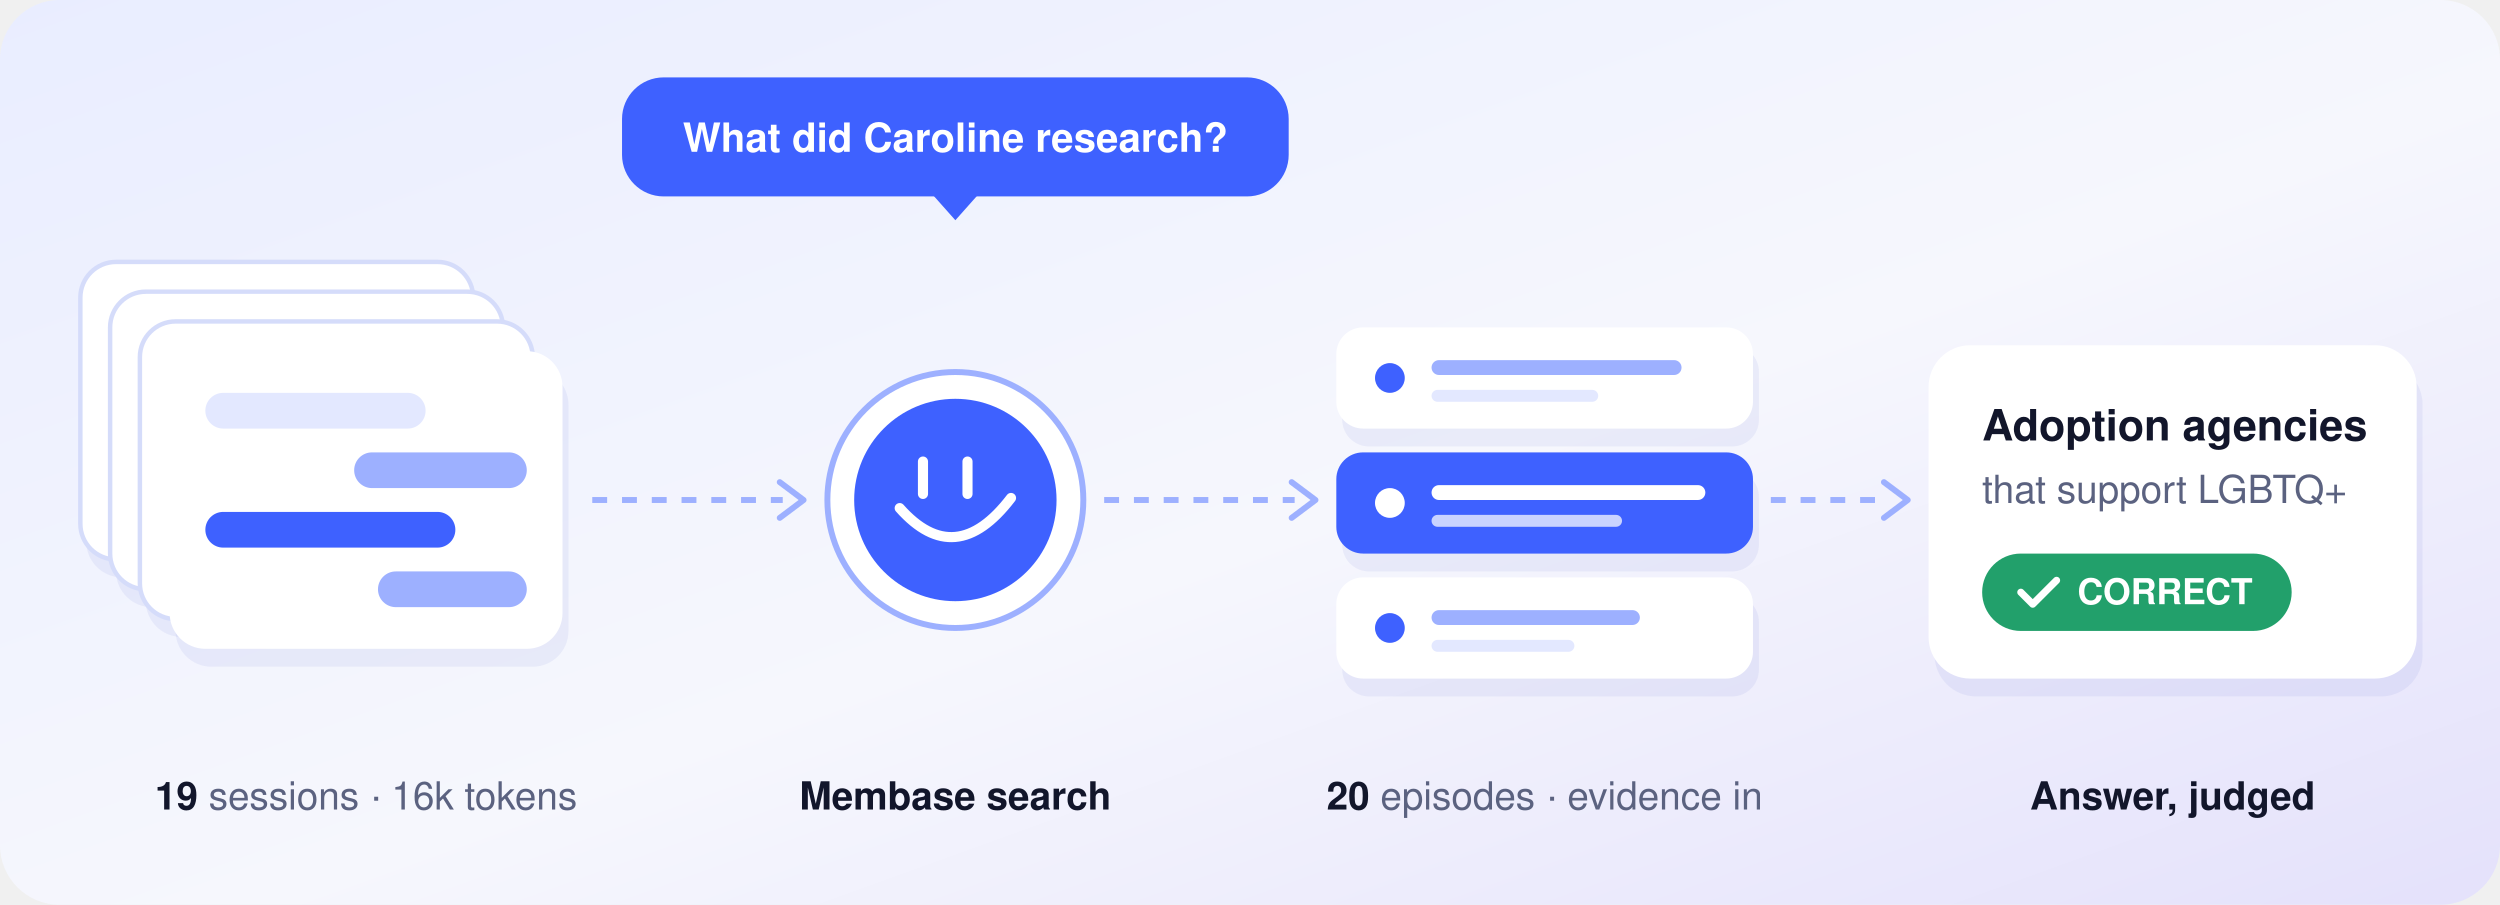
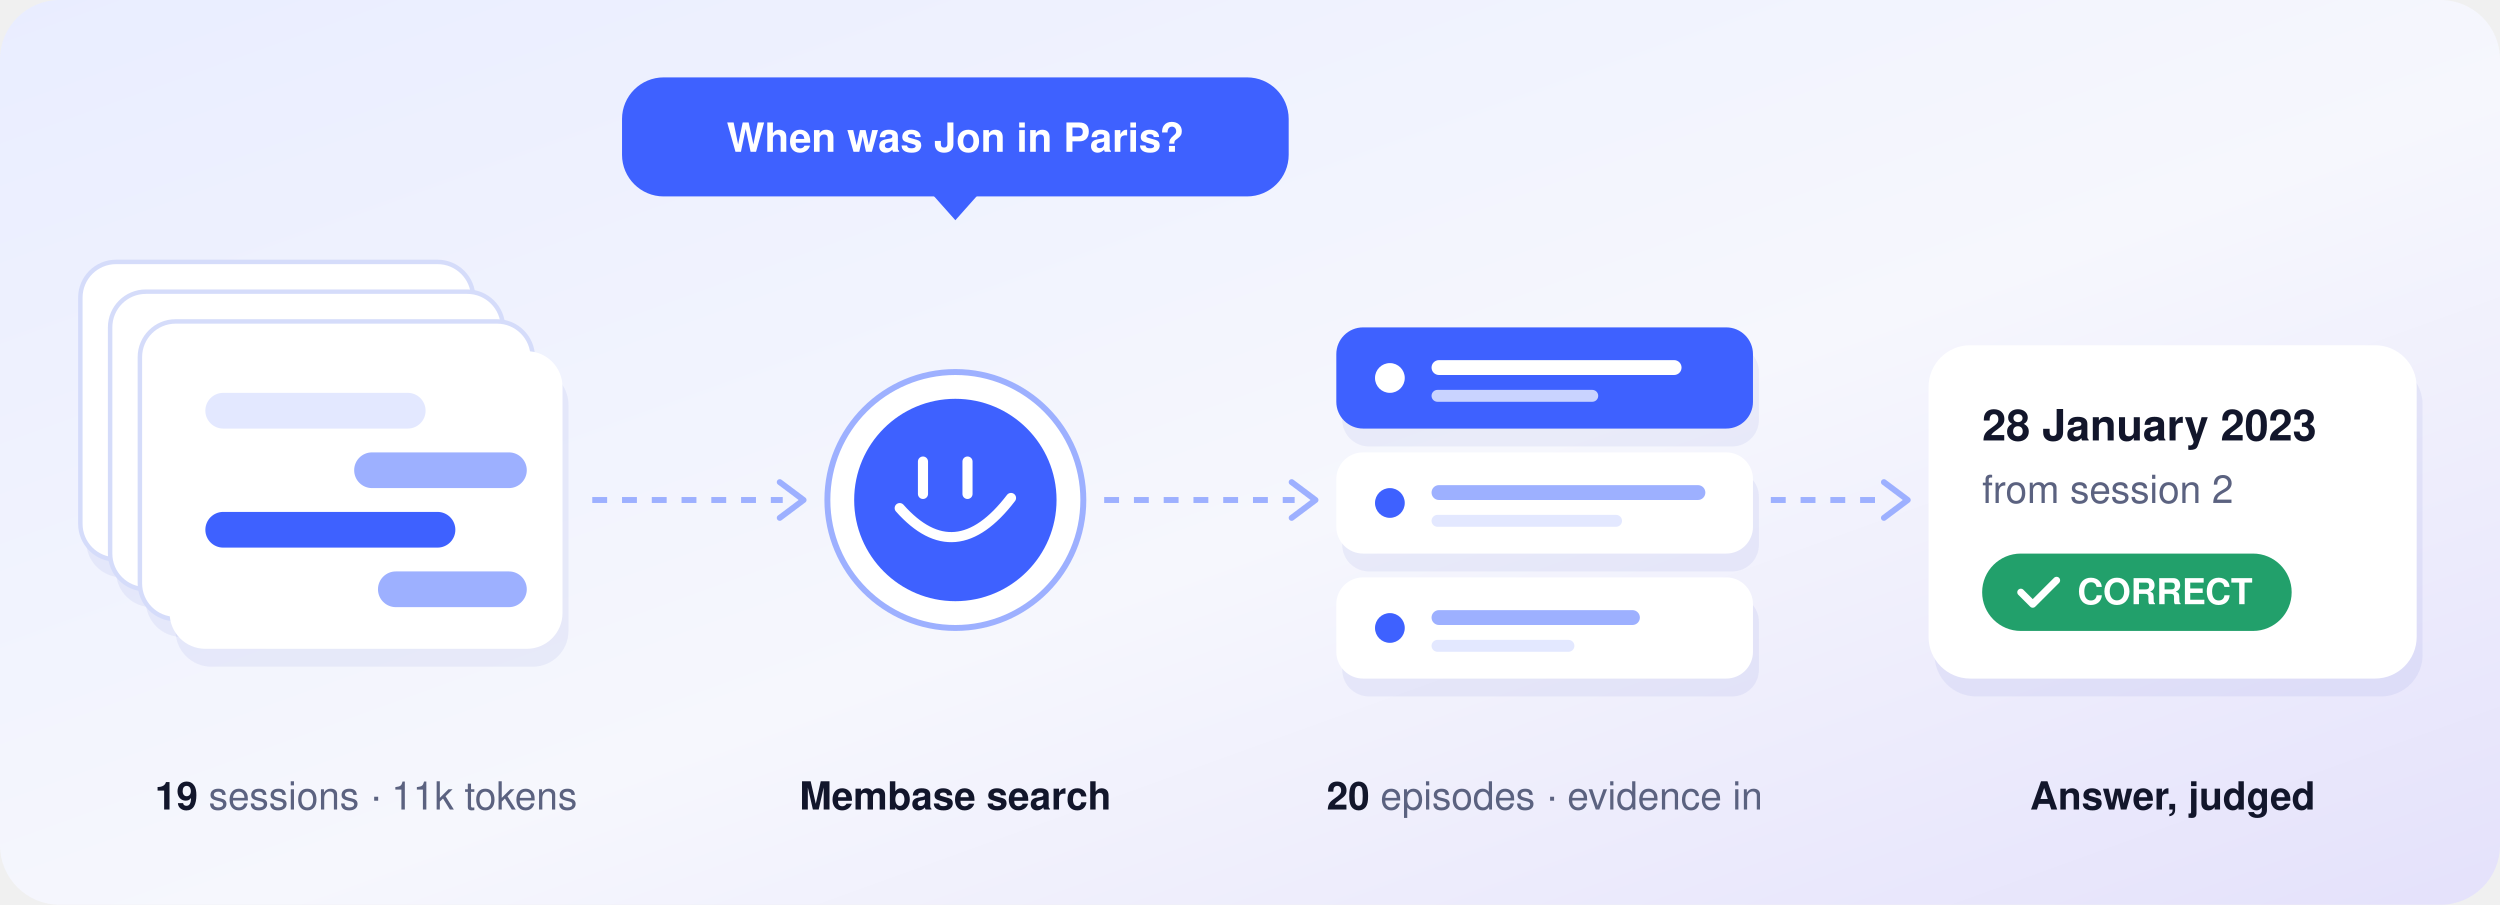
<svg xmlns="http://www.w3.org/2000/svg" width="840" height="304" viewBox="0 0 840 304" role="img" aria-label="One LoCoMo question from history to judged answer">
  <defs>
    <linearGradient id="p" x1="0" y1="0" x2="1" y2="1">
      <stop offset="0" stop-color="#E9EDFF" />
      <stop offset=".55" stop-color="#F6F7FD" />
      <stop offset="1" stop-color="#E4E1FB" />
    </linearGradient>
    <linearGradient id="g" x1="0" y1="0" x2="1" y2="1">
      <stop offset="0" stop-color="#3E61FF" />
      <stop offset="1" stop-color="#2A3FBF" />
    </linearGradient>
  </defs>
  <style>text{font-family:-apple-system, BlinkMacSystemFont, "Segoe UI", Helvetica, Arial, sans-serif}</style>
  <rect width="840" height="304" rx="20" fill="url(#p)" />
  <rect x="29" y="94" width="132" height="100" rx="12" fill="#2A3FBF" opacity=".07" />
  <rect x="27" y="88" width="132" height="100" rx="12" fill="#FFFFFF" />
  <rect x="27" y="88" width="132" height="100" rx="12" fill="none" stroke="#D5DCFA" stroke-width="1.5" />
  <rect x="39" y="104" width="132" height="100" rx="12" fill="#2A3FBF" opacity=".07" />
  <rect x="37" y="98" width="132" height="100" rx="12" fill="#FFFFFF" />
  <rect x="37" y="98" width="132" height="100" rx="12" fill="none" stroke="#D5DCFA" stroke-width="1.5" />
  <rect x="49" y="114" width="132" height="100" rx="12" fill="#2A3FBF" opacity=".07" />
  <rect x="47" y="108" width="132" height="100" rx="12" fill="#FFFFFF" />
  <rect x="47" y="108" width="132" height="100" rx="12" fill="none" stroke="#D5DCFA" stroke-width="1.5" />
  <rect x="59" y="124" width="132" height="100" rx="12" fill="#2A3FBF" opacity=".07" />
  <rect x="57" y="118" width="132" height="100" rx="12" fill="#FFFFFF" />
  <rect x="69" y="132" width="74" height="12" rx="6" fill="#E3E8FF" />
  <rect x="119" y="152" width="58" height="12" rx="6" fill="#9DB0FF" />
  <rect x="69" y="172" width="84" height="12" rx="6" fill="#3E61FF" />
  <rect x="127" y="192" width="50" height="12" rx="6" fill="#9DB0FF" />
  <text x="123" y="272" text-anchor="middle" style="font-size:13px;font-weight:400;fill:#5B6280">
-     <tspan style="font-weight:700;fill:#12162B">19</tspan> sessions · 16k tokens</text>
+     <tspan style="font-weight:700;fill:#12162B">19</tspan> sessions · 11k tokens</text>
  <rect x="209" y="26" width="224" height="40" rx="14" fill="#3E61FF" />
  <path d="M313 65 l8 9 l8 -9 z" fill="#3E61FF" />
-   <text x="321" y="51" text-anchor="middle" style="font-size:13.5px;font-weight:600;fill:#FFFFFF">What did Caroline research?</text>
+   <text x="321" y="51" text-anchor="middle" style="font-size:13.5px;font-weight:600;fill:#FFFFFF">When was Jon in Paris?</text>
  <circle cx="321" cy="168" r="43" fill="#FFFFFF" stroke="#9DB0FF" stroke-width="2" />
  <circle cx="321" cy="168" r="34" fill="#3E61FF" />
  <path d="M310.12 155.08 v10.88 M325.08 155.08 v10.88" stroke="#FFFFFF" stroke-width="3.4" stroke-linecap="round" />
  <path d="M302.3 170.72 q18.7 21.08 37.4 -3.4" fill="none" stroke="#FFFFFF" stroke-width="3.4" stroke-linecap="round" />
  <text x="321" y="272" text-anchor="middle" style="font-size:13px;font-weight:700;fill:#12162B">Membase search</text>
  <rect x="451" y="116" width="140" height="34" rx="9" fill="#2A3FBF" opacity=".07" />
-   <rect x="449" y="110" width="140" height="34" rx="9" fill="#FFFFFF" />
-   <circle cx="467" cy="127" r="5" fill="#3E61FF" />
-   <rect x="481" y="121" width="84" height="5" rx="2.5" fill="#9DB0FF" />
-   <rect x="481" y="131" width="56" height="4" rx="2" fill="#E3E8FF" />
+   <rect x="449" y="110" width="140" height="34" rx="9" fill="#3E61FF" />
+   <circle cx="467" cy="127" r="5" fill="#FFFFFF" />
+   <rect x="481" y="121" width="84" height="5" rx="2.5" fill="#FFFFFF" />
+   <rect x="481" y="131" width="56" height="4" rx="2" fill="#C9D3FF" />
  <rect x="451" y="158" width="140" height="34" rx="9" fill="#2A3FBF" opacity=".07" />
-   <rect x="449" y="152" width="140" height="34" rx="9" fill="#3E61FF" />
-   <circle cx="467" cy="169" r="5" fill="#FFFFFF" />
-   <rect x="481" y="163" width="92" height="5" rx="2.5" fill="#FFFFFF" />
-   <rect x="481" y="173" width="64" height="4" rx="2" fill="#C9D3FF" />
+   <rect x="449" y="152" width="140" height="34" rx="9" fill="#FFFFFF" />
+   <circle cx="467" cy="169" r="5" fill="#3E61FF" />
+   <rect x="481" y="163" width="92" height="5" rx="2.5" fill="#9DB0FF" />
+   <rect x="481" y="173" width="64" height="4" rx="2" fill="#E3E8FF" />
  <rect x="451" y="200" width="140" height="34" rx="9" fill="#2A3FBF" opacity=".07" />
  <rect x="449" y="194" width="140" height="34" rx="9" fill="#FFFFFF" />
  <circle cx="467" cy="211" r="5" fill="#3E61FF" />
  <rect x="481" y="205" width="70" height="5" rx="2.5" fill="#9DB0FF" />
  <rect x="481" y="215" width="48" height="4" rx="2" fill="#E3E8FF" />
  <text x="519" y="272" text-anchor="middle" style="font-size:13px;font-weight:400;fill:#5B6280">
    <tspan style="font-weight:700;fill:#12162B">20</tspan> episodes · evidence in</text>
  <rect x="650" y="122" width="164" height="112" rx="14" fill="#2A3FBF" opacity=".07" />
  <rect x="648" y="116" width="164" height="112" rx="14" fill="#FFFFFF" />
-   <text x="666" y="148" text-anchor="start" style="font-size:14.5px;font-weight:700;fill:#12162B">Adoption agencies</text>
-   <text x="666" y="169" text-anchor="start" style="font-size:13px;font-weight:400;fill:#5B6280">that support LGBTQ+</text>
+   <text x="666" y="148" text-anchor="start" style="font-size:14.5px;font-weight:700;fill:#12162B">28 January 2023</text>
+   <text x="666" y="169" text-anchor="start" style="font-size:13px;font-weight:400;fill:#5B6280">from session 2</text>
  <rect x="666" y="186" width="104" height="26" rx="13" fill="#22A06B" />
  <path d="M679 199 l4 4 l8 -8" stroke="#FFFFFF" stroke-width="2.4" fill="none" stroke-linecap="round" stroke-linejoin="round" />
  <text x="698" y="203" text-anchor="start" style="font-size:12px;font-weight:700;fill:#FFFFFF">CORRECT</text>
  <text x="730" y="272" text-anchor="middle" style="font-size:13px;font-weight:700;fill:#12162B">Answer, judged</text>
  <path d="M199 168 H263" stroke="#9DB0FF" stroke-width="2" stroke-dasharray="5 5" />
  <path d="M262 162 l8 6 l-8 6" stroke="#9DB0FF" stroke-width="2" fill="none" stroke-linecap="round" stroke-linejoin="round" />
  <path d="M371 168 H435" stroke="#9DB0FF" stroke-width="2" stroke-dasharray="5 5" />
  <path d="M434 162 l8 6 l-8 6" stroke="#9DB0FF" stroke-width="2" fill="none" stroke-linecap="round" stroke-linejoin="round" />
  <path d="M595 168 H634" stroke="#9DB0FF" stroke-width="2" stroke-dasharray="5 5" />
  <path d="M633 162 l8 6 l-8 6" stroke="#9DB0FF" stroke-width="2" fill="none" stroke-linecap="round" stroke-linejoin="round" />
</svg>
